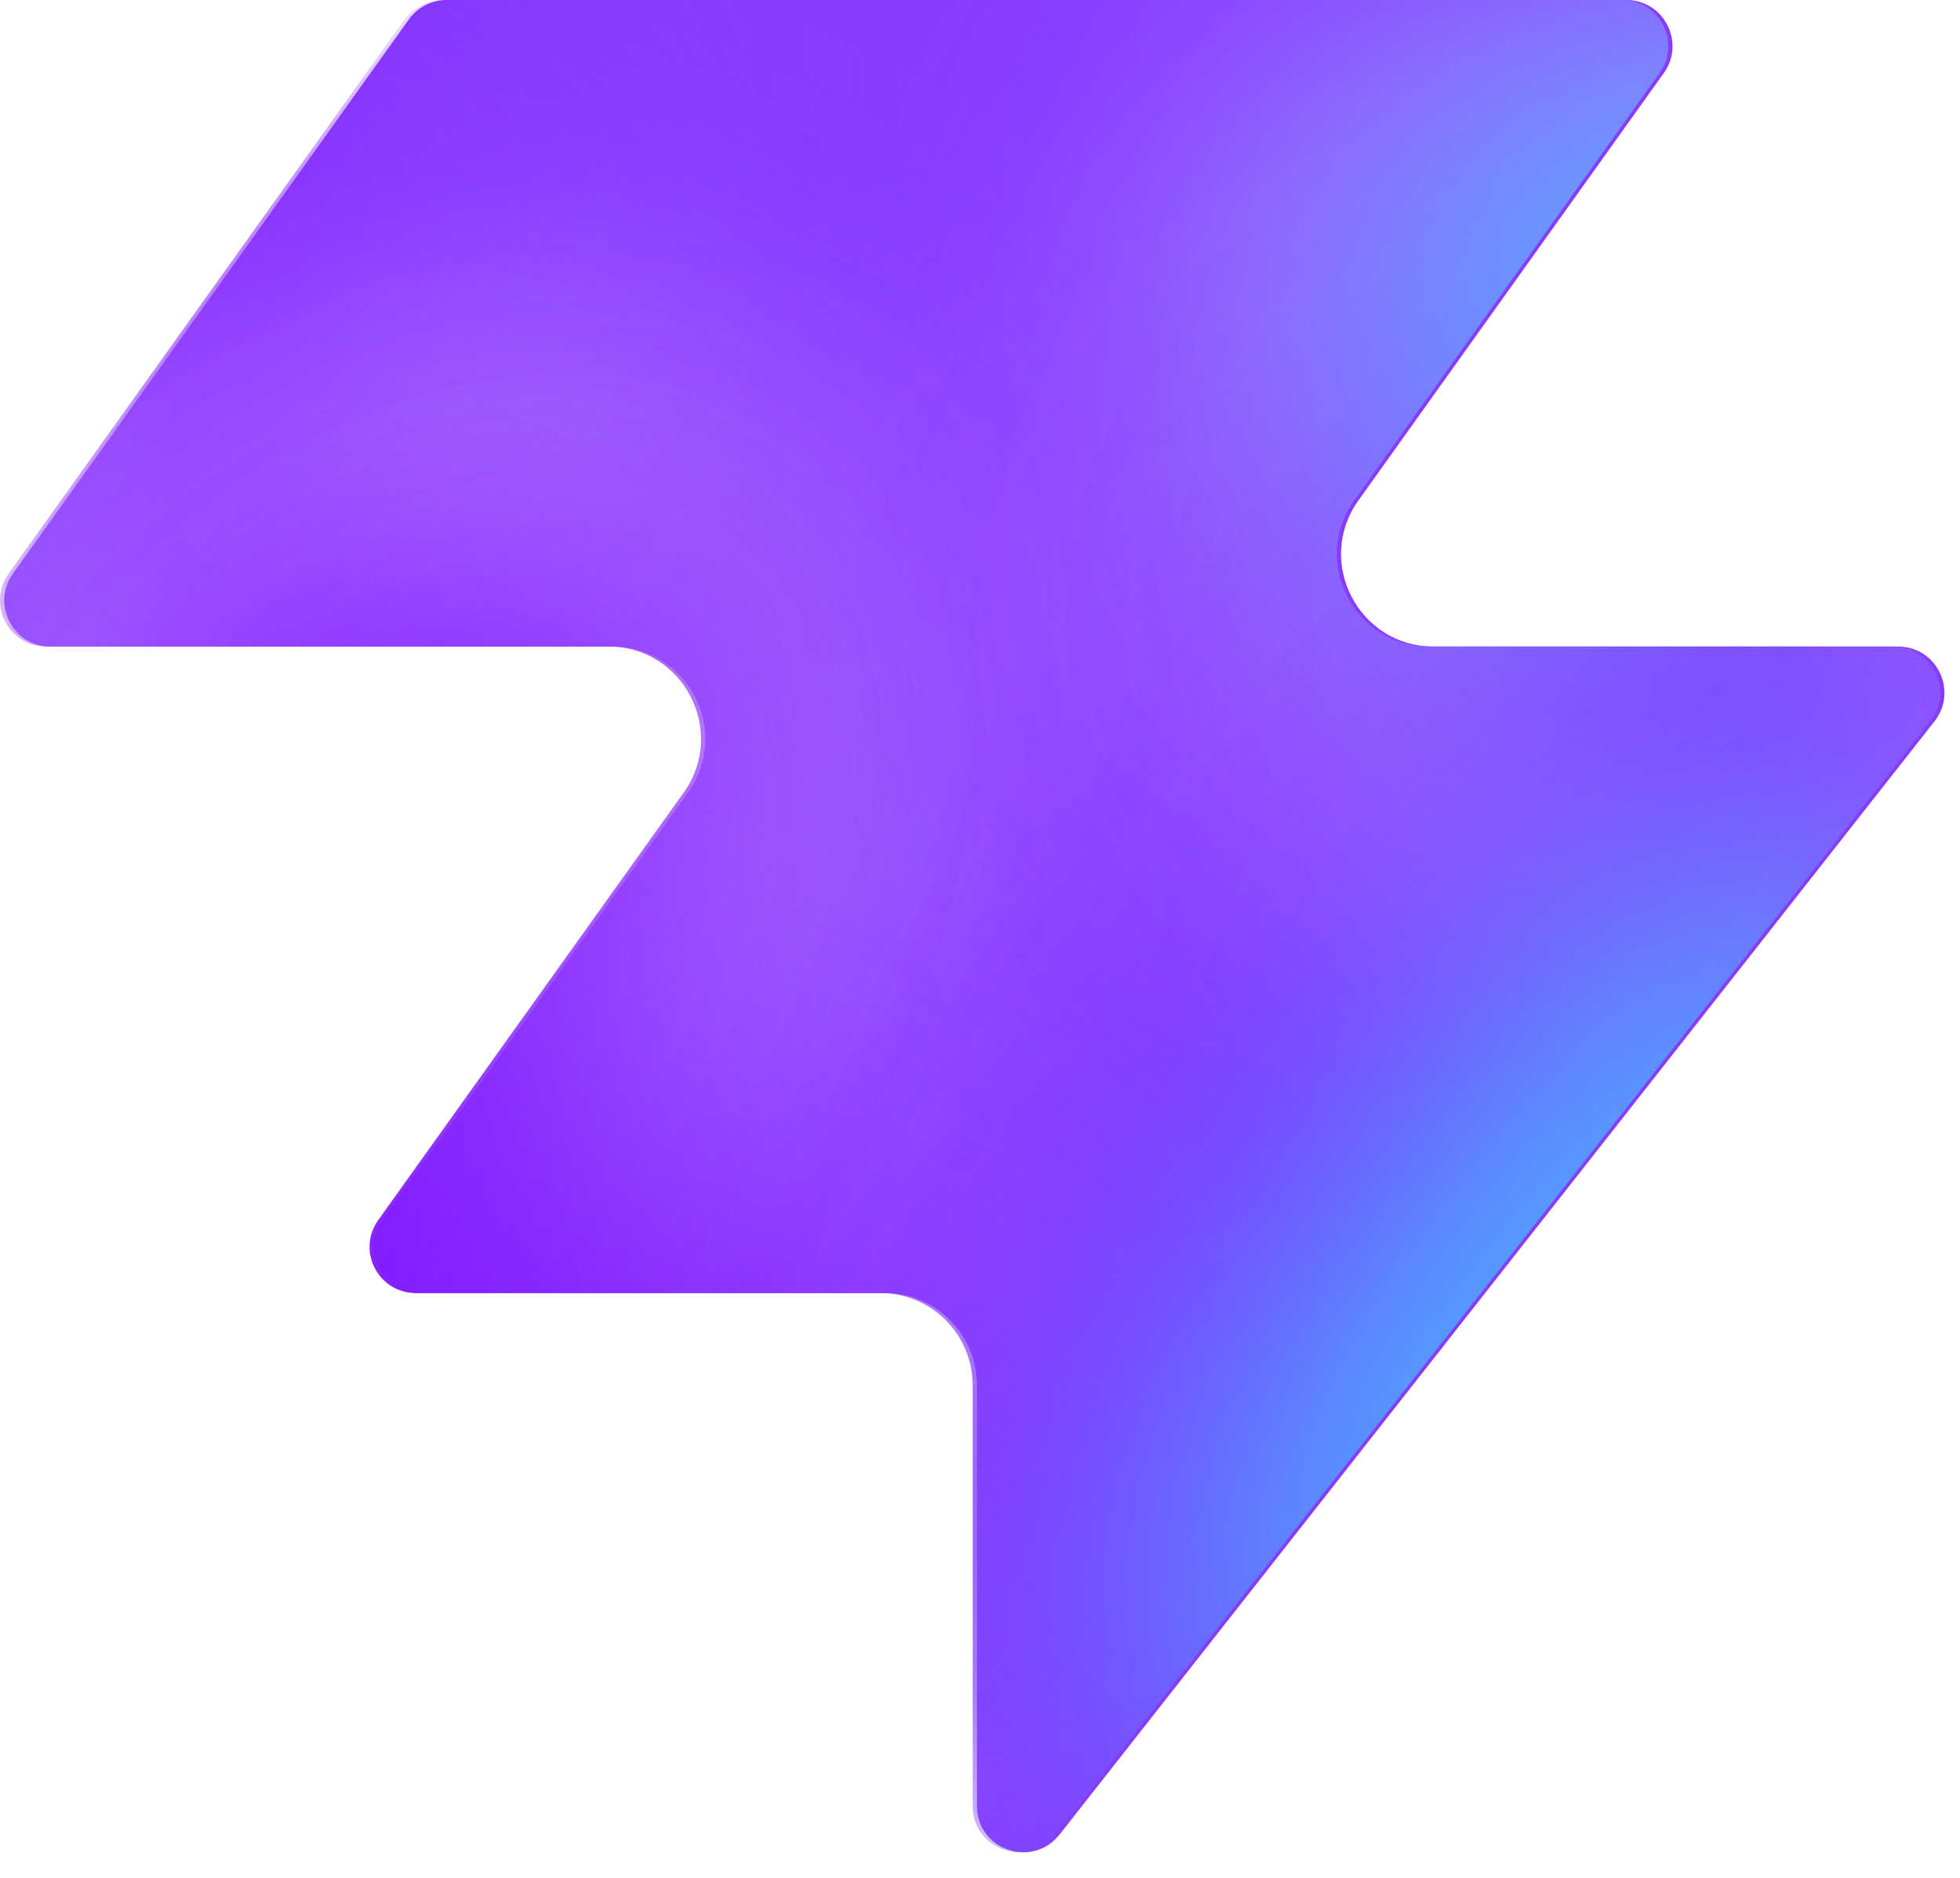
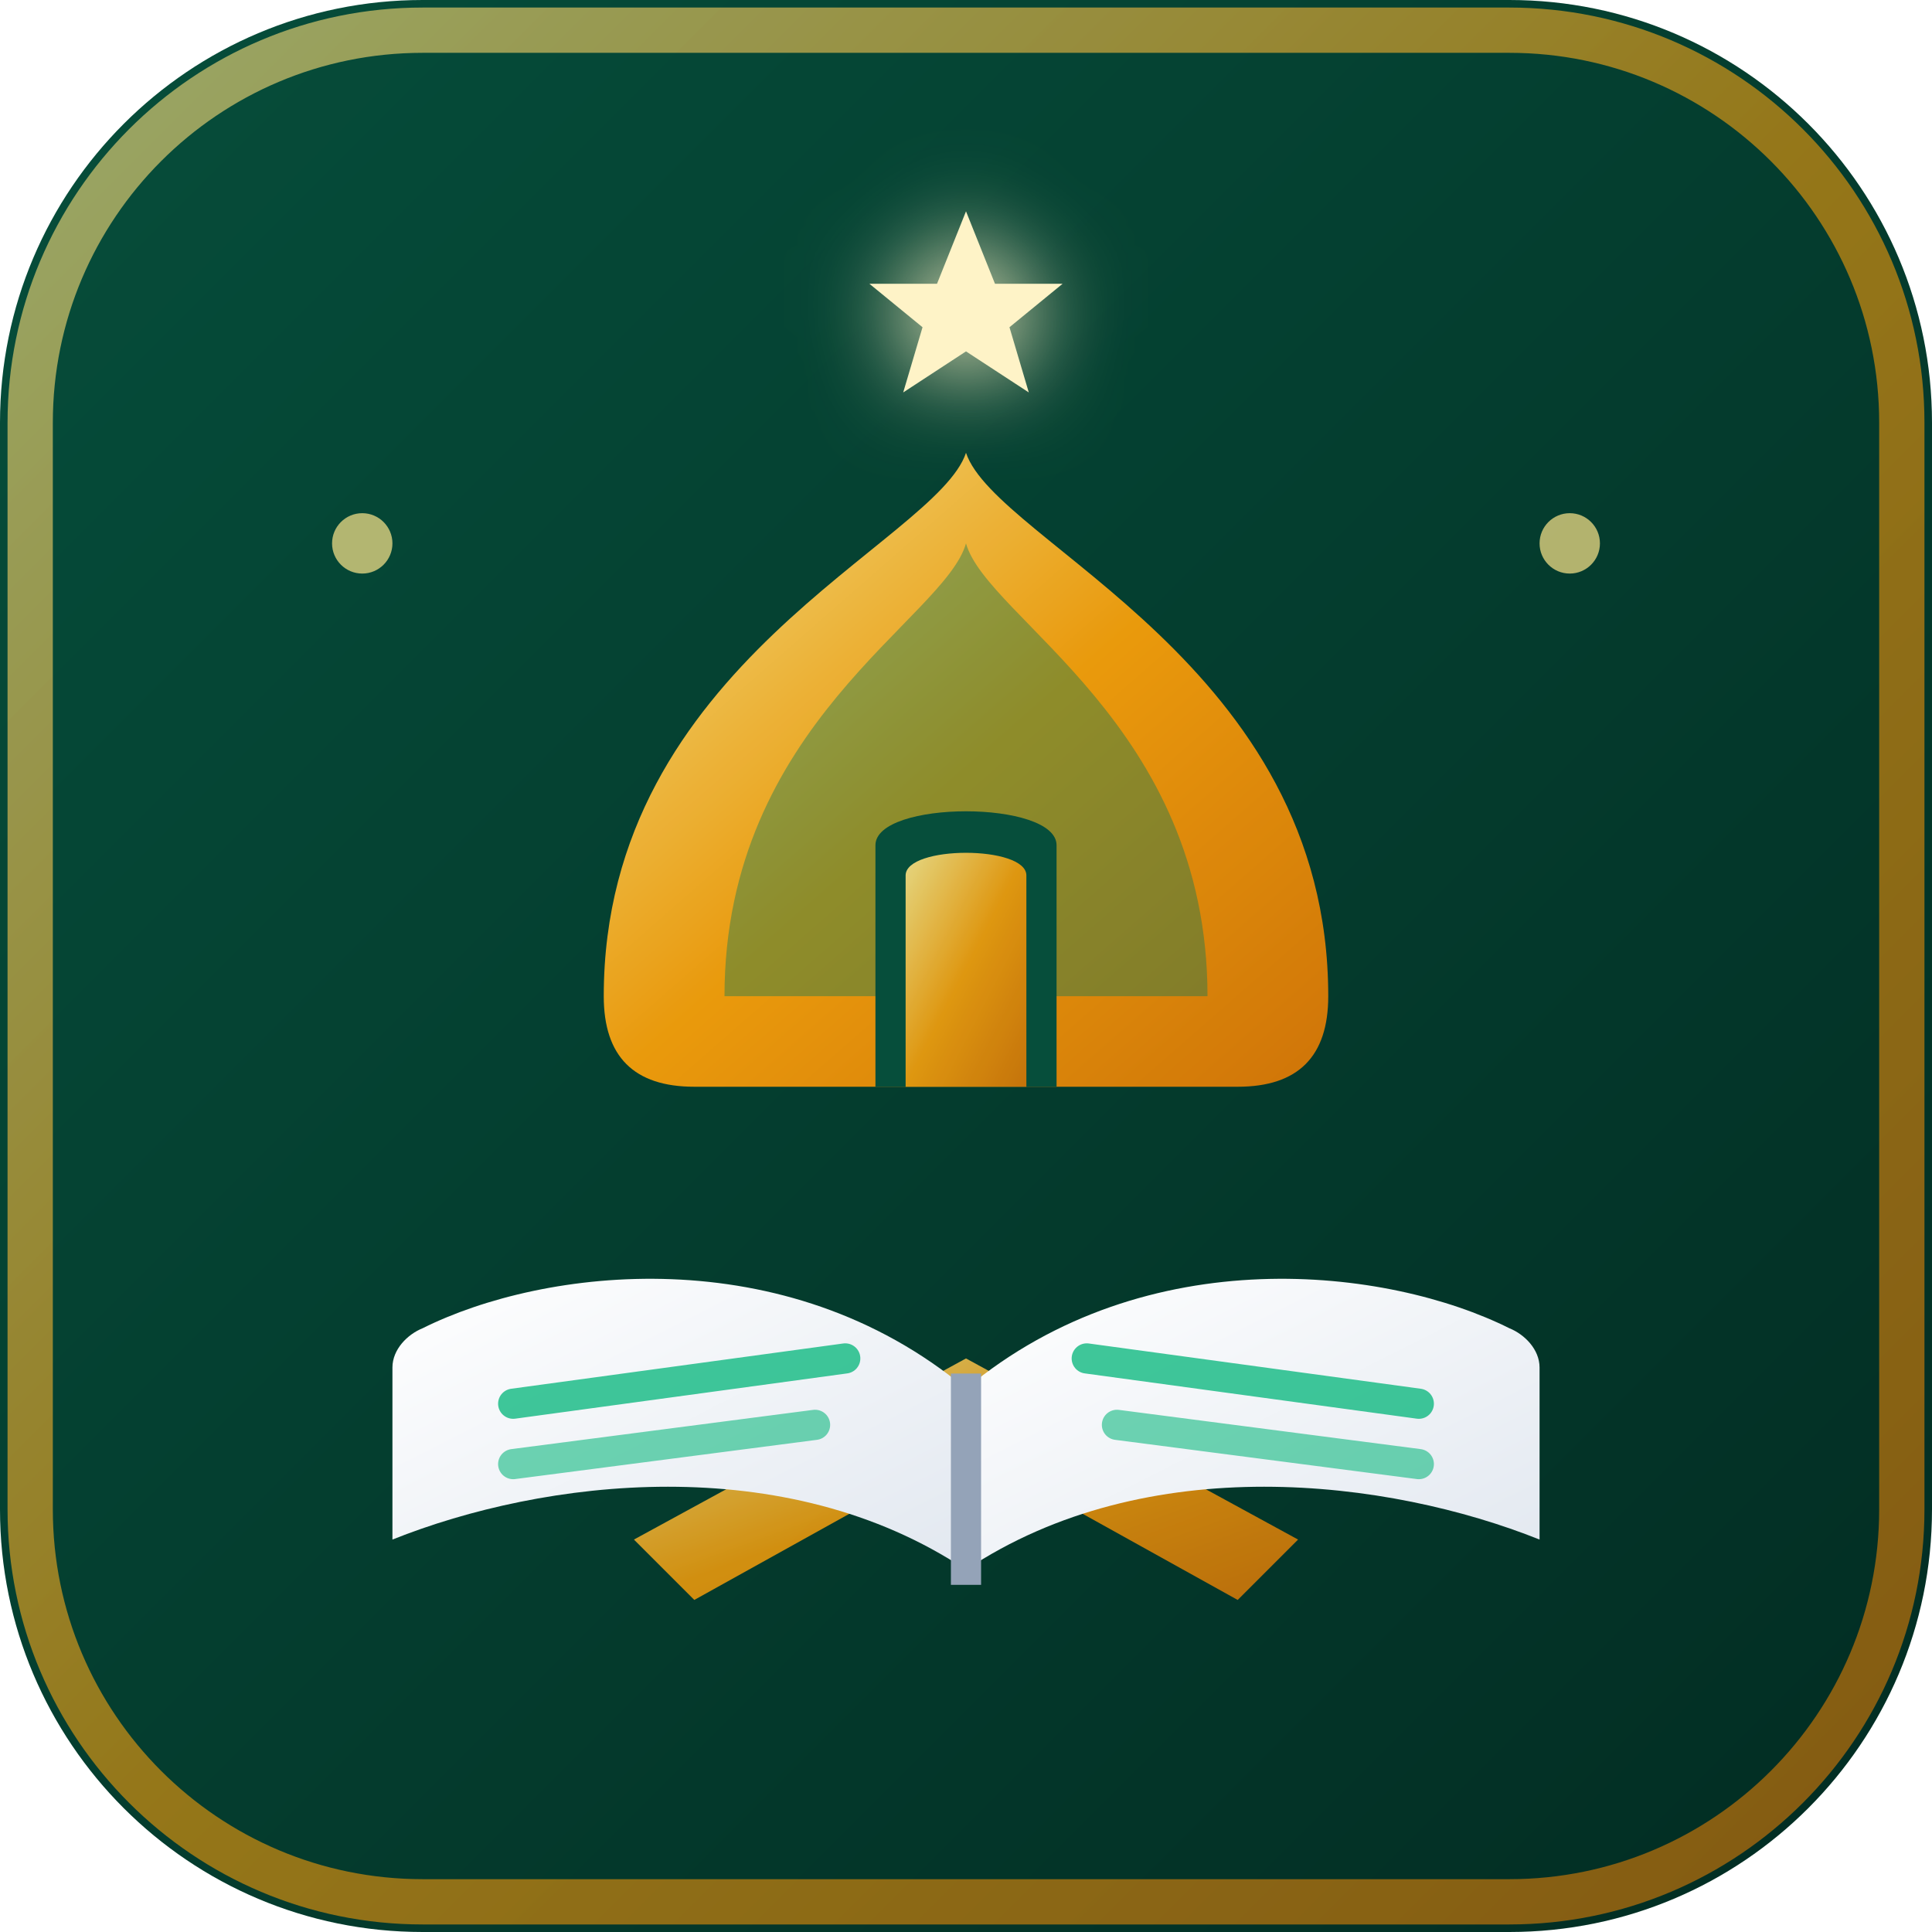
- <svg xmlns="http://www.w3.org/2000/svg" width="48" height="46" fill="none" viewBox="0 0 48 46">
-   <path fill="#863bff" d="M25.946 44.938c-.664.845-2.021.375-2.021-.698V33.937a2.26 2.26 0 0 0-2.262-2.262H10.287c-.92 0-1.456-1.04-.92-1.788l7.48-10.471c1.07-1.497 0-3.578-1.842-3.578H1.237c-.92 0-1.456-1.04-.92-1.788L10.013.474c.214-.297.556-.474.92-.474h28.894c.92 0 1.456 1.04.92 1.788l-7.48 10.471c-1.07 1.498 0 3.579 1.842 3.579h11.377c.943 0 1.473 1.088.89 1.83L25.947 44.94z" style="fill:#863bff;fill:color(display-p3 .525 .23 1);fill-opacity:1" />
-   <mask id="a" width="48" height="46" x="0" y="0" maskUnits="userSpaceOnUse" style="mask-type:alpha">
-     <path fill="#000" d="M25.842 44.938c-.664.844-2.021.375-2.021-.698V33.937a2.26 2.26 0 0 0-2.262-2.262H10.183c-.92 0-1.456-1.04-.92-1.788l7.48-10.471c1.07-1.498 0-3.579-1.842-3.579H1.133c-.92 0-1.456-1.04-.92-1.787L9.91.473c.214-.297.556-.474.92-.474h28.894c.92 0 1.456 1.04.92 1.788l-7.48 10.471c-1.07 1.498 0 3.578 1.842 3.578h11.377c.943 0 1.473 1.088.89 1.832L25.843 44.94z" style="fill:#000;fill-opacity:1" />
-   </mask>
-   <g mask="url(#a)">
-     <g filter="url(#b)">
-       <ellipse cx="5.508" cy="14.704" fill="#ede6ff" rx="5.508" ry="14.704" style="fill:#ede6ff;fill:color(display-p3 .927 .903 1);fill-opacity:1" transform="matrix(.00324 1 1 -.00324 -4.47 31.516)" />
-     </g>
-     <g filter="url(#c)">
-       <ellipse cx="10.399" cy="29.851" fill="#ede6ff" rx="10.399" ry="29.851" style="fill:#ede6ff;fill:color(display-p3 .927 .903 1);fill-opacity:1" transform="matrix(.00324 1 1 -.00324 -39.328 7.883)" />
-     </g>
-     <g filter="url(#d)">
-       <ellipse cx="5.508" cy="30.487" fill="#7e14ff" rx="5.508" ry="30.487" style="fill:#7e14ff;fill:color(display-p3 .492 .077 1);fill-opacity:1" transform="rotate(89.814 -25.913 -14.639)scale(1 -1)" />
-     </g>
-     <g filter="url(#e)">
-       <ellipse cx="5.508" cy="30.599" fill="#7e14ff" rx="5.508" ry="30.599" style="fill:#7e14ff;fill:color(display-p3 .492 .077 1);fill-opacity:1" transform="rotate(89.814 -32.644 -3.334)scale(1 -1)" />
-     </g>
-     <g filter="url(#f)">
-       <ellipse cx="5.508" cy="30.599" fill="#7e14ff" rx="5.508" ry="30.599" style="fill:#7e14ff;fill:color(display-p3 .492 .077 1);fill-opacity:1" transform="matrix(.00324 1 1 -.00324 -34.34 30.47)" />
-     </g>
-     <g filter="url(#g)">
-       <ellipse cx="14.072" cy="22.078" fill="#ede6ff" rx="14.072" ry="22.078" style="fill:#ede6ff;fill:color(display-p3 .927 .903 1);fill-opacity:1" transform="rotate(93.35 24.506 48.493)scale(-1 1)" />
-     </g>
-     <g filter="url(#h)">
-       <ellipse cx="3.47" cy="21.501" fill="#7e14ff" rx="3.47" ry="21.501" style="fill:#7e14ff;fill:color(display-p3 .492 .077 1);fill-opacity:1" transform="rotate(89.009 28.708 47.59)scale(-1 1)" />
-     </g>
-     <g filter="url(#i)">
-       <ellipse cx="3.47" cy="21.501" fill="#7e14ff" rx="3.47" ry="21.501" style="fill:#7e14ff;fill:color(display-p3 .492 .077 1);fill-opacity:1" transform="rotate(89.009 28.708 47.59)scale(-1 1)" />
-     </g>
-     <g filter="url(#j)">
-       <ellipse cx=".387" cy="8.972" fill="#7e14ff" rx="4.407" ry="29.108" style="fill:#7e14ff;fill:color(display-p3 .492 .077 1);fill-opacity:1" transform="rotate(39.51 .387 8.972)" />
-     </g>
-     <g filter="url(#k)">
-       <ellipse cx="47.523" cy="-6.092" fill="#7e14ff" rx="4.407" ry="29.108" style="fill:#7e14ff;fill:color(display-p3 .492 .077 1);fill-opacity:1" transform="rotate(37.892 47.523 -6.092)" />
-     </g>
-     <g filter="url(#l)">
-       <ellipse cx="41.412" cy="6.333" fill="#47bfff" rx="5.971" ry="9.665" style="fill:#47bfff;fill:color(display-p3 .28 .748 1);fill-opacity:1" transform="rotate(37.892 41.412 6.333)" />
-     </g>
-     <g filter="url(#m)">
-       <ellipse cx="-1.879" cy="38.332" fill="#7e14ff" rx="4.407" ry="29.108" style="fill:#7e14ff;fill:color(display-p3 .492 .077 1);fill-opacity:1" transform="rotate(37.892 -1.88 38.332)" />
-     </g>
-     <g filter="url(#n)">
-       <ellipse cx="-1.879" cy="38.332" fill="#7e14ff" rx="4.407" ry="29.108" style="fill:#7e14ff;fill:color(display-p3 .492 .077 1);fill-opacity:1" transform="rotate(37.892 -1.88 38.332)" />
-     </g>
-     <g filter="url(#o)">
-       <ellipse cx="35.651" cy="29.907" fill="#7e14ff" rx="4.407" ry="29.108" style="fill:#7e14ff;fill:color(display-p3 .492 .077 1);fill-opacity:1" transform="rotate(37.892 35.651 29.907)" />
-     </g>
-     <g filter="url(#p)">
-       <ellipse cx="38.418" cy="32.4" fill="#47bfff" rx="5.971" ry="15.297" style="fill:#47bfff;fill:color(display-p3 .28 .748 1);fill-opacity:1" transform="rotate(37.892 38.418 32.4)" />
-     </g>
-   </g>
+ <svg xmlns="http://www.w3.org/2000/svg" viewBox="0 0 64 64" width="64" height="64">
  <defs>
-     <filter id="b" width="60.045" height="41.654" x="-19.77" y="16.149" color-interpolation-filters="sRGB" filterUnits="userSpaceOnUse">
-       <feFlood flood-opacity="0" result="BackgroundImageFix" />
-       <feBlend in="SourceGraphic" in2="BackgroundImageFix" result="shape" />
-       <feGaussianBlur result="effect1_foregroundBlur_2002_17158" stdDeviation="7.659" />
-     </filter>
-     <filter id="c" width="90.34" height="51.437" x="-54.613" y="-7.533" color-interpolation-filters="sRGB" filterUnits="userSpaceOnUse">
-       <feFlood flood-opacity="0" result="BackgroundImageFix" />
-       <feBlend in="SourceGraphic" in2="BackgroundImageFix" result="shape" />
-       <feGaussianBlur result="effect1_foregroundBlur_2002_17158" stdDeviation="7.659" />
-     </filter>
-     <filter id="d" width="79.355" height="29.4" x="-49.64" y="2.03" color-interpolation-filters="sRGB" filterUnits="userSpaceOnUse">
-       <feFlood flood-opacity="0" result="BackgroundImageFix" />
-       <feBlend in="SourceGraphic" in2="BackgroundImageFix" result="shape" />
-       <feGaussianBlur result="effect1_foregroundBlur_2002_17158" stdDeviation="4.596" />
-     </filter>
-     <filter id="e" width="79.579" height="29.4" x="-45.045" y="20.029" color-interpolation-filters="sRGB" filterUnits="userSpaceOnUse">
-       <feFlood flood-opacity="0" result="BackgroundImageFix" />
-       <feBlend in="SourceGraphic" in2="BackgroundImageFix" result="shape" />
-       <feGaussianBlur result="effect1_foregroundBlur_2002_17158" stdDeviation="4.596" />
-     </filter>
-     <filter id="f" width="79.579" height="29.4" x="-43.513" y="21.178" color-interpolation-filters="sRGB" filterUnits="userSpaceOnUse">
-       <feFlood flood-opacity="0" result="BackgroundImageFix" />
-       <feBlend in="SourceGraphic" in2="BackgroundImageFix" result="shape" />
-       <feGaussianBlur result="effect1_foregroundBlur_2002_17158" stdDeviation="4.596" />
-     </filter>
-     <filter id="g" width="74.749" height="58.852" x="15.756" y="-17.901" color-interpolation-filters="sRGB" filterUnits="userSpaceOnUse">
-       <feFlood flood-opacity="0" result="BackgroundImageFix" />
-       <feBlend in="SourceGraphic" in2="BackgroundImageFix" result="shape" />
-       <feGaussianBlur result="effect1_foregroundBlur_2002_17158" stdDeviation="7.659" />
-     </filter>
-     <filter id="h" width="61.377" height="25.362" x="23.548" y="2.284" color-interpolation-filters="sRGB" filterUnits="userSpaceOnUse">
-       <feFlood flood-opacity="0" result="BackgroundImageFix" />
-       <feBlend in="SourceGraphic" in2="BackgroundImageFix" result="shape" />
-       <feGaussianBlur result="effect1_foregroundBlur_2002_17158" stdDeviation="4.596" />
-     </filter>
-     <filter id="i" width="61.377" height="25.362" x="23.548" y="2.284" color-interpolation-filters="sRGB" filterUnits="userSpaceOnUse">
-       <feFlood flood-opacity="0" result="BackgroundImageFix" />
-       <feBlend in="SourceGraphic" in2="BackgroundImageFix" result="shape" />
-       <feGaussianBlur result="effect1_foregroundBlur_2002_17158" stdDeviation="4.596" />
-     </filter>
-     <filter id="j" width="56.045" height="63.649" x="-27.636" y="-22.853" color-interpolation-filters="sRGB" filterUnits="userSpaceOnUse">
-       <feFlood flood-opacity="0" result="BackgroundImageFix" />
-       <feBlend in="SourceGraphic" in2="BackgroundImageFix" result="shape" />
-       <feGaussianBlur result="effect1_foregroundBlur_2002_17158" stdDeviation="4.596" />
-     </filter>
-     <filter id="k" width="54.814" height="64.646" x="20.116" y="-38.415" color-interpolation-filters="sRGB" filterUnits="userSpaceOnUse">
-       <feFlood flood-opacity="0" result="BackgroundImageFix" />
-       <feBlend in="SourceGraphic" in2="BackgroundImageFix" result="shape" />
-       <feGaussianBlur result="effect1_foregroundBlur_2002_17158" stdDeviation="4.596" />
-     </filter>
-     <filter id="l" width="33.541" height="35.313" x="24.641" y="-11.323" color-interpolation-filters="sRGB" filterUnits="userSpaceOnUse">
-       <feFlood flood-opacity="0" result="BackgroundImageFix" />
-       <feBlend in="SourceGraphic" in2="BackgroundImageFix" result="shape" />
-       <feGaussianBlur result="effect1_foregroundBlur_2002_17158" stdDeviation="4.596" />
-     </filter>
-     <filter id="m" width="54.814" height="64.646" x="-29.286" y="6.009" color-interpolation-filters="sRGB" filterUnits="userSpaceOnUse">
-       <feFlood flood-opacity="0" result="BackgroundImageFix" />
-       <feBlend in="SourceGraphic" in2="BackgroundImageFix" result="shape" />
-       <feGaussianBlur result="effect1_foregroundBlur_2002_17158" stdDeviation="4.596" />
-     </filter>
-     <filter id="n" width="54.814" height="64.646" x="-29.286" y="6.009" color-interpolation-filters="sRGB" filterUnits="userSpaceOnUse">
-       <feFlood flood-opacity="0" result="BackgroundImageFix" />
-       <feBlend in="SourceGraphic" in2="BackgroundImageFix" result="shape" />
-       <feGaussianBlur result="effect1_foregroundBlur_2002_17158" stdDeviation="4.596" />
-     </filter>
-     <filter id="o" width="54.814" height="64.646" x="8.244" y="-2.416" color-interpolation-filters="sRGB" filterUnits="userSpaceOnUse">
-       <feFlood flood-opacity="0" result="BackgroundImageFix" />
-       <feBlend in="SourceGraphic" in2="BackgroundImageFix" result="shape" />
-       <feGaussianBlur result="effect1_foregroundBlur_2002_17158" stdDeviation="4.596" />
-     </filter>
-     <filter id="p" width="39.409" height="43.623" x="18.713" y="10.588" color-interpolation-filters="sRGB" filterUnits="userSpaceOnUse">
-       <feFlood flood-opacity="0" result="BackgroundImageFix" />
-       <feBlend in="SourceGraphic" in2="BackgroundImageFix" result="shape" />
-       <feGaussianBlur result="effect1_foregroundBlur_2002_17158" stdDeviation="4.596" />
+     <linearGradient id="bgGrad" x1="0%" y1="0%" x2="100%" y2="100%">
+       <stop offset="0%" stop-color="#064E3B" />
+       <stop offset="100%" stop-color="#022C22" />
+     </linearGradient>
+     <linearGradient id="goldGrad" x1="0%" y1="0%" x2="100%" y2="100%">
+       <stop offset="0%" stop-color="#FDE68A" />
+       <stop offset="50%" stop-color="#F59E0B" />
+       <stop offset="100%" stop-color="#D97706" />
+     </linearGradient>
+     <linearGradient id="goldLight" x1="0%" y1="100%" x2="0%" y2="0%">
+       <stop offset="0%" stop-color="#F59E0B" />
+       <stop offset="100%" stop-color="#FEF3C7" />
+     </linearGradient>
+     <linearGradient id="bookGrad" x1="0%" y1="0%" x2="100%" y2="100%">
+       <stop offset="0%" stop-color="#FFFFFF" />
+       <stop offset="100%" stop-color="#E2E8F0" />
+     </linearGradient>
+     <filter id="glow" x="-20%" y="-20%" width="140%" height="140%">
+       <feGaussianBlur stdDeviation="1.5" result="blur" />
+       <feComposite in="SourceGraphic" in2="blur" operator="over" />
    </filter>
  </defs>
+   <rect width="64" height="64" rx="14" fill="url(#bgGrad)" />
+   <rect x="1" y="1" width="62" height="62" rx="13" fill="none" stroke="url(#goldGrad)" stroke-width="1.5" stroke-opacity="0.6" />
+   <g transform="translate(32, 11)" filter="url(#glow)">
+     <polygon points="0,-4 1.2,-1 4,-1 1.8,0.8 2.6,3.5 0,1.8 -2.6,3.5 -1.8,0.8 -4,-1 -1.2,-1" fill="#FEF3C7" transform="scale(0.8) translate(0, -1)" />
+     <path d="M-4,1 A4,4 0 1,0 4,1 A3.2,3.2 0 1,1 -4,1 Z" fill="url(#goldLight)" transform="rotate(-30)" />
+   </g>
+   <path d="M32,15 C33,18 44,22 44,33 C44,35 43,36 41,36 L23,36 C21,36 20,35 20,33 C20,22 31,18 32,15 Z" fill="url(#goldGrad)" opacity="0.95" />
+   <path d="M32,18 C32.7,20.5 40,24 40,33 L24,33 C24,24 31.3,20.5 32,18 Z" fill="#047857" opacity="0.4" />
+   <path d="M29,36 L29,28 C29,26.5 35,26.5 35,28 L35,36 Z" fill="#064E3B" />
+   <path d="M30,36 L30,29 C30,28 34,28 34,29 L34,36 Z" fill="url(#goldGrad)" opacity="0.9" />
+   <g transform="translate(0, 3)">
+     <path d="M23,50 L32,45 L41,50 L43,48 L32,42 L21,48 Z" fill="url(#goldGrad)" opacity="0.85" />
+     <path d="M32,43 C26,38 18,39 14,41 C13.5,41.2 13,41.7 13,42.3 L13,48 C18,46 26,45 32,49 Z" fill="url(#bookGrad)" />
+     <path d="M32,43 C38,38 46,39 50,41 C50.5,41.2 51,41.7 51,42.3 L51,48 C46,46 38,45 32,49 Z" fill="url(#bookGrad)" />
+     <line x1="32" y1="42.5" x2="32" y2="49.5" stroke="#94A3B8" stroke-width="1" />
+     <line x1="17" y1="43.5" x2="28" y2="42" stroke="#10B981" stroke-width="1" stroke-linecap="round" opacity="0.8" />
+     <line x1="17" y1="45.5" x2="27" y2="44.2" stroke="#10B981" stroke-width="1" stroke-linecap="round" opacity="0.6" />
+     <line x1="36" y1="42" x2="47" y2="43.5" stroke="#10B981" stroke-width="1" stroke-linecap="round" opacity="0.8" />
+     <line x1="37" y1="44.2" x2="47" y2="45.5" stroke="#10B981" stroke-width="1" stroke-linecap="round" opacity="0.6" />
+   </g>
+   <circle cx="12" cy="18" r="1" fill="#FDE68A" opacity="0.7" />
+   <circle cx="52" cy="18" r="1" fill="#FDE68A" opacity="0.7" />
</svg>
